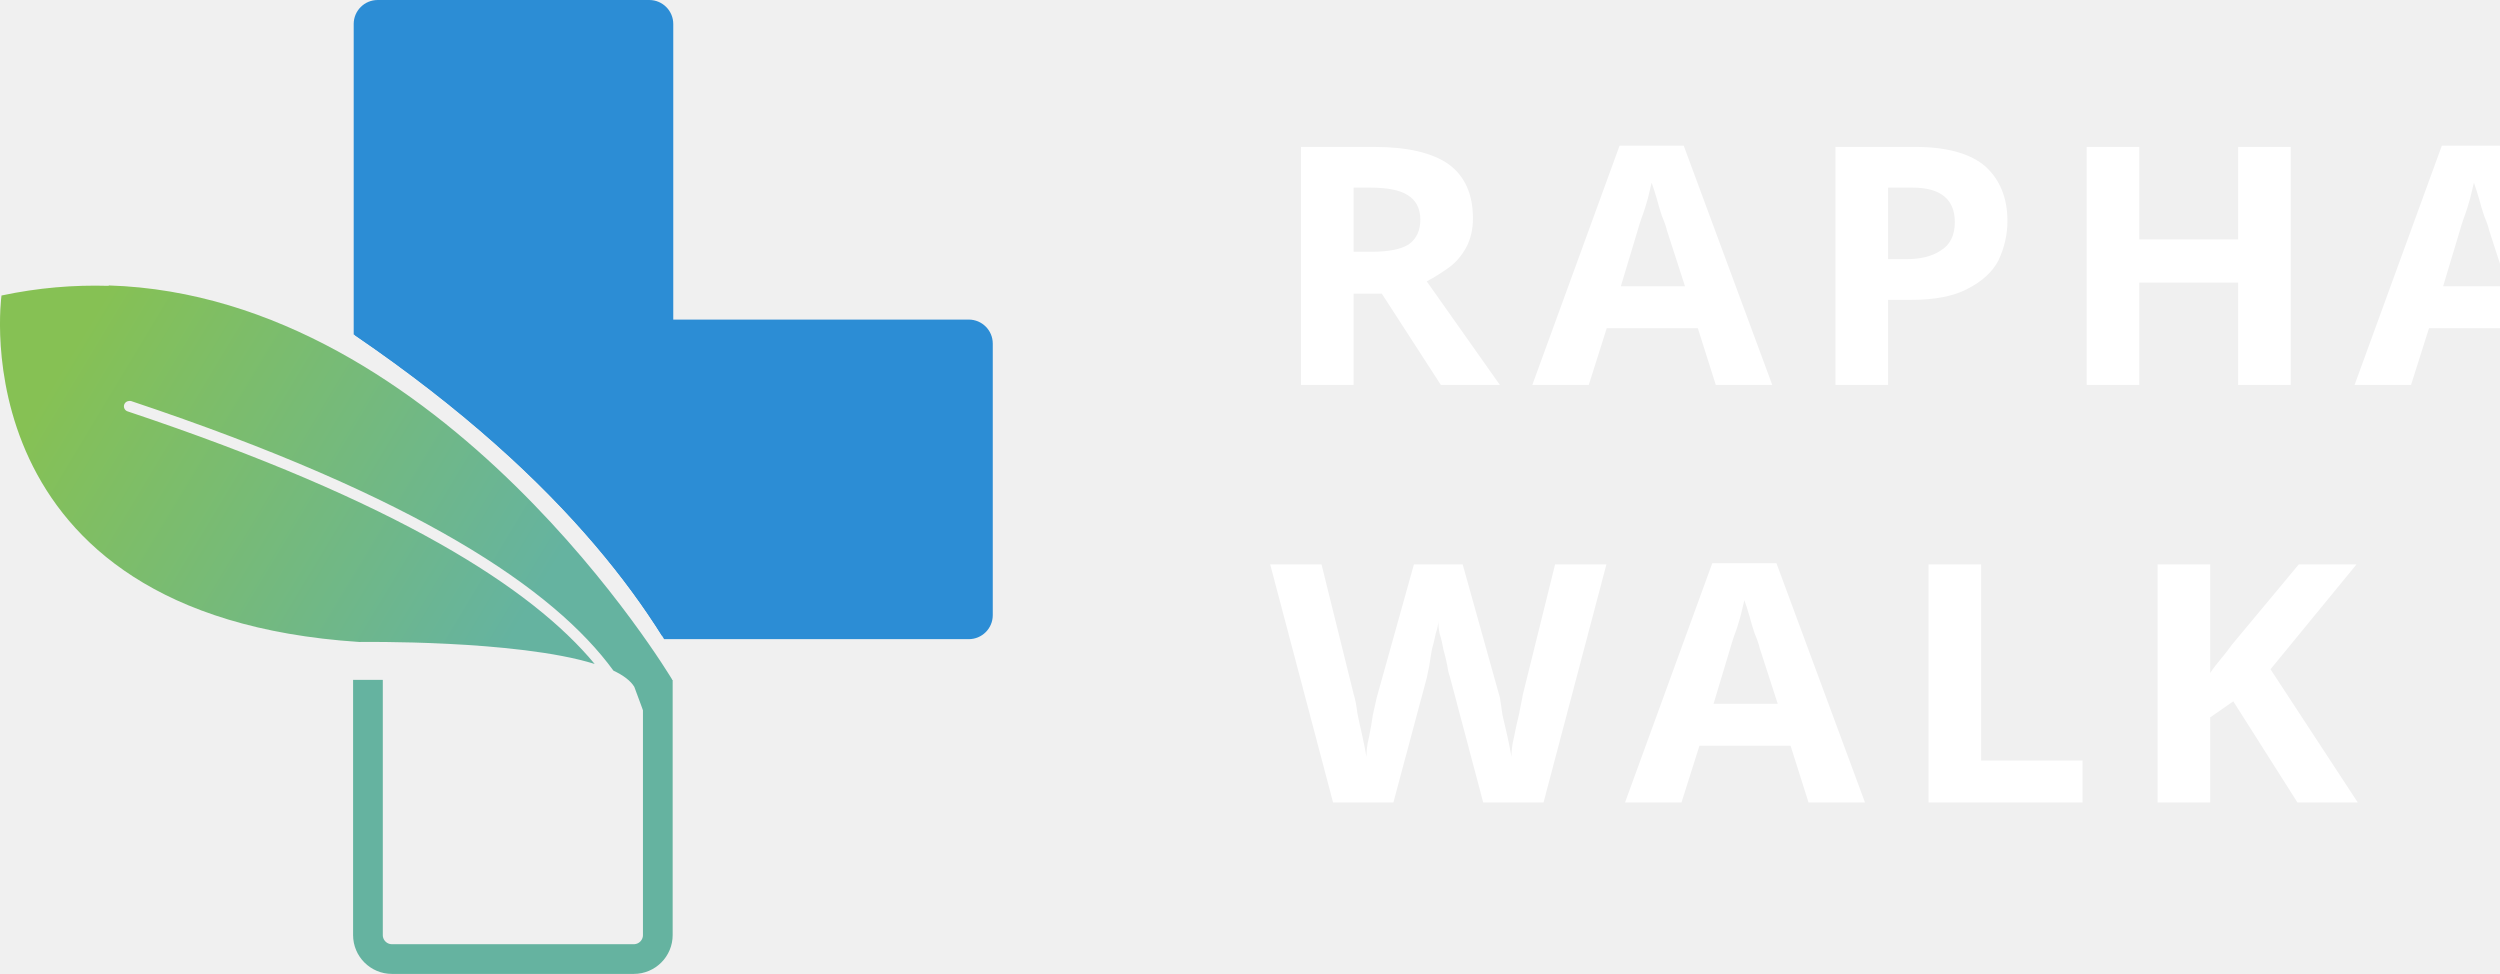
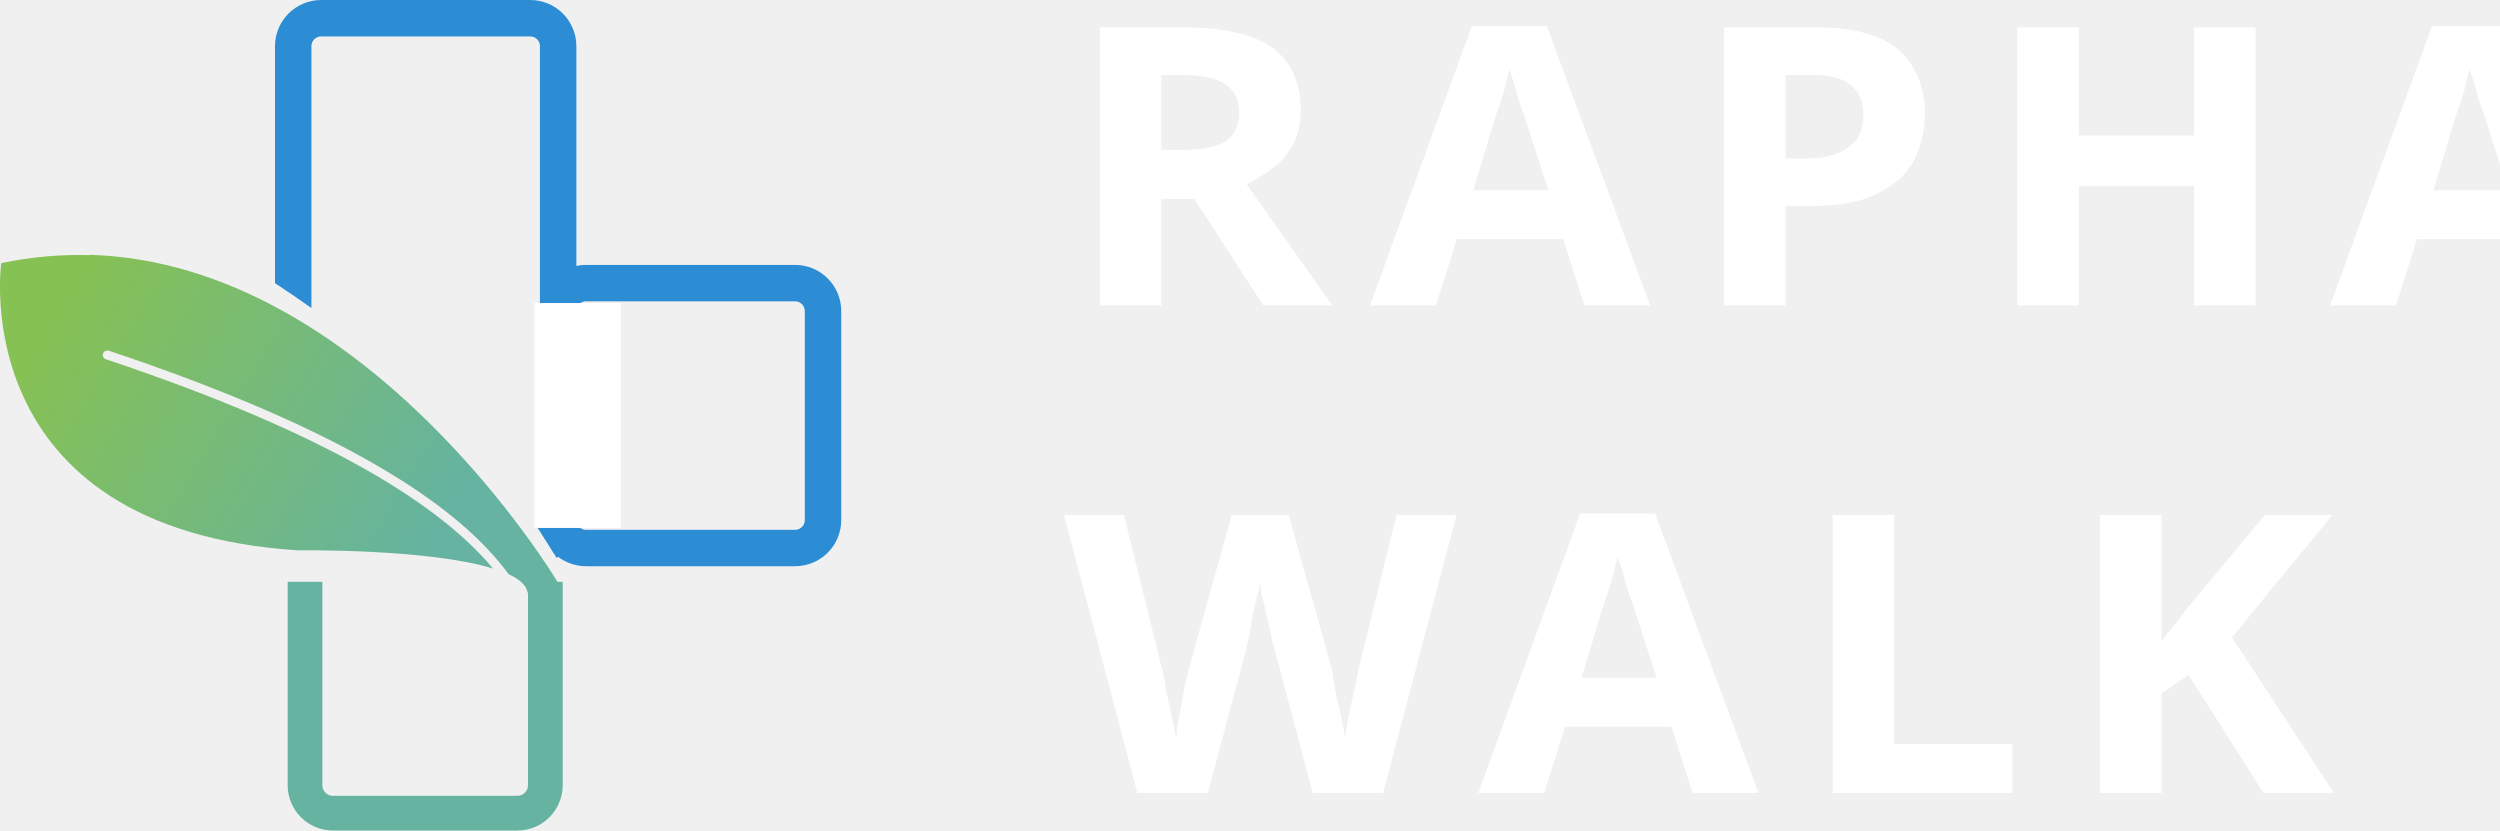
- <svg xmlns="http://www.w3.org/2000/svg" xmlns:xlink="http://www.w3.org/1999/xlink" id="svg8" version="1.1" viewBox="0 0 31.049 12.095" height="45.715" width="117.352">
+ <svg xmlns="http://www.w3.org/2000/svg" xmlns:xlink="http://www.w3.org/1999/xlink" width="100.501" height="33.386" viewBox="0 0 26.591 8.833" version="1.1" id="svg8">
  <defs id="defs2">
-     <clipPath id="clipPath8664-1-1" clipPathUnits="userSpaceOnUse">
-       <path id="path8666-3-3" d="m -384.701,-1355.905 c -0.539,-0.239 -0.06,-3.626 -6.455,-7.367 v -5.028 l 9.027,0.935 5.122,5.496 -2.011,5.963 z" style="fill:none;stroke:#000000;stroke-width:0.265px;stroke-linecap:butt;stroke-linejoin:miter;stroke-opacity:1" />
+     <clipPath clipPathUnits="userSpaceOnUse" id="clipPath8664-1-1">
+       <path style="fill:none;stroke:#000000;stroke-width:0.265px;stroke-linecap:butt;stroke-linejoin:miter;stroke-opacity:1" d="m -384.701,-1355.905 c -0.539,-0.239 -0.06,-3.626 -6.455,-7.367 v -5.028 l 9.027,0.935 5.122,5.496 -2.011,5.963 z" id="path8666-3-3" />
    </clipPath>
-     <clipPath id="clipPath8646-6-7" clipPathUnits="userSpaceOnUse">
-       <rect transform="rotate(90)" rx="0.298" ry="0.298" y="383.686" x="-1358.124" height="7.947" width="3.957" id="rect8648-8-9" style="opacity:1;fill:none;fill-opacity:1;stroke:#2c8dd5;stroke-width:0.387;stroke-linecap:round;stroke-linejoin:round;stroke-miterlimit:4;stroke-dasharray:none;stroke-dashoffset:0;stroke-opacity:1;paint-order:markers stroke fill" />
+     <clipPath clipPathUnits="userSpaceOnUse" id="clipPath8646-6-7">
+       <rect style="opacity:1;fill:none;fill-opacity:1;stroke:#2c8dd5;stroke-width:0.387;stroke-linecap:round;stroke-linejoin:round;stroke-miterlimit:4;stroke-dasharray:none;stroke-dashoffset:0;stroke-opacity:1;paint-order:markers stroke fill" id="rect8648-8-9" width="3.957" height="7.947" x="-1358.124" y="383.686" ry="0.298" rx="0.298" transform="rotate(90)" />
    </clipPath>
-     <linearGradient y2="-1326.921" x2="-391.81" y1="-1323.553" x1="-386.217" gradientTransform="translate(-1.424844,-35.40733)" gradientUnits="userSpaceOnUse" id="linearGradient8797" xlink:href="#linearGradient8588" />
+     <linearGradient xlink:href="#linearGradient8588" id="linearGradient8797" gradientUnits="userSpaceOnUse" gradientTransform="translate(-1.424844,-35.40733)" x1="-386.217" y1="-1323.553" x2="-391.81" y2="-1326.921" />
    <linearGradient id="linearGradient8588">
-       <stop id="stop8584" offset="0" style="stop-color:#65b3a0;stop-opacity:1" />
-       <stop id="stop8586" offset="1" style="stop-color:#86c154;stop-opacity:1" />
+       <stop style="stop-color:#65b3a0;stop-opacity:1" offset="0" id="stop8584" />
+       <stop style="stop-color:#86c154;stop-opacity:1" offset="1" id="stop8586" />
    </linearGradient>
  </defs>
-   <g transform="translate(-122.0586,994.1668)" id="layer1">
-     <g transform="translate(109.0661,36.84952)" id="g8808">
-       <g transform="translate(407.1822,335.5516)" id="g8673-3-2">
-         <g clip-path="url(#clipPath8664-1-1)" id="g8654-2-8">
-           <rect style="opacity:1;fill:#2c8dd5;fill-opacity:1;stroke:none;stroke-width:0.387;stroke-linecap:round;stroke-linejoin:round;stroke-miterlimit:4;stroke-dasharray:none;stroke-dashoffset:0;stroke-opacity:1;paint-order:markers stroke fill" id="rect8596-0-0" width="3.969" height="7.938" x="-389.797" y="-1366.568" ry="0.298" rx="0.298" />
-           <rect rx="0.298" ry="0.298" y="381.86" x="-1362.599" height="7.938" width="3.969" id="rect8598-2-3" style="opacity:1;fill:#2c8dd5;fill-opacity:1;stroke:none;stroke-width:0.387;stroke-linecap:round;stroke-linejoin:round;stroke-miterlimit:4;stroke-dasharray:none;stroke-dashoffset:0;stroke-opacity:1;paint-order:markers stroke fill" transform="rotate(90)" />
+   <g id="layer1" transform="translate(-126.5173,992.6341)">
+     <g id="g8808" transform="translate(109.0661,36.84952)">
+       <g id="g871">
+         <text transform="scale(1.020021,0.9803723)" id="text8736-6" y="-1046.783" x="28.204" style="font-style:normal;font-variant:normal;font-weight:bold;font-stretch:normal;font-size:4.233px;line-height:1.25;font-family:Candara;-inkscape-font-specification:'Candara Bold';font-variant-ligatures:normal;font-variant-caps:normal;font-variant-numeric:normal;font-feature-settings:normal;text-align:start;letter-spacing:0.397px;word-spacing:0px;writing-mode:lr-tb;text-anchor:start;fill:#ffffff;fill-opacity:1;stroke:none;stroke-width:0.265;stroke-miterlimit:4;stroke-dasharray:none;stroke-opacity:1;" xml:space="preserve">
+           <tspan style="font-style:normal;font-variant:normal;font-weight:bold;font-stretch:normal;font-size:4.233px;font-family:Candara;-inkscape-font-specification:'Candara Bold';font-variant-ligatures:normal;font-variant-caps:normal;font-variant-numeric:normal;font-feature-settings:normal;text-align:start;letter-spacing:0.397px;writing-mode:lr-tb;text-anchor:start;fill:#ffffff;fill-opacity:1;stroke:none;stroke-width:0.265;stroke-miterlimit:4;stroke-dasharray:none;stroke-opacity:1;" y="-1046.783" x="28.204" id="tspan8732-3">RAPHA </tspan>
+           <tspan id="tspan8734-9" style="font-style:normal;font-variant:normal;font-weight:bold;font-stretch:normal;font-size:4.233px;font-family:Candara;-inkscape-font-specification:'Candara Bold';font-variant-ligatures:normal;font-variant-caps:normal;font-variant-numeric:normal;font-feature-settings:normal;text-align:start;letter-spacing:0.397px;writing-mode:lr-tb;text-anchor:start;fill:#ffffff;fill-opacity:1;stroke:none;stroke-width:0.265;stroke-miterlimit:4;stroke-dasharray:none;stroke-opacity:1;" y="-1041.492" x="28.204">WALK</tspan>
+         </text>
+         <g id="g858" transform="matrix(0.709996,0,0,0.7098824,8.226528,-297.3896)" style="stroke-width:1.409">
+           <g id="g8673-3-2" transform="translate(407.1822,335.5516)" style="stroke-width:1.409">
+             <g id="g8654-2-8" clip-path="url(#clipPath8664-1-1)" style="stroke-width:1.409">
+               <rect rx="0.419" ry="0.419" y="-1366.568" x="-389.797" height="7.938" width="3.969" id="rect8596-0-0" style="opacity:1;fill:none;fill-opacity:1;stroke:#2c8dd5;stroke-width:0.546;stroke-linecap:round;stroke-linejoin:round;stroke-miterlimit:4;stroke-dasharray:none;stroke-dashoffset:0;stroke-opacity:1;paint-order:markers stroke fill" />
+               <rect transform="rotate(90)" style="opacity:1;fill:none;fill-opacity:1;stroke:#2c8dd5;stroke-width:0.546;stroke-linecap:round;stroke-linejoin:round;stroke-miterlimit:4;stroke-dasharray:none;stroke-dashoffset:0;stroke-opacity:1;paint-order:markers stroke fill" id="rect8598-2-3" width="3.969" height="3.969" x="-1362.599" y="381.86" ry="0.419" rx="0.419" />
+             </g>
+             <rect rx="0.419" ry="0.419" y="-1362.604" x="-389.62" height="7.947" width="3.6" id="rect8602-4-3" style="opacity:1;fill:none;fill-opacity:1;stroke:#65b3a0;stroke-width:0.52;stroke-linecap:round;stroke-linejoin:round;stroke-miterlimit:4;stroke-dasharray:none;stroke-dashoffset:0;stroke-opacity:1;paint-order:markers stroke fill" clip-path="url(#clipPath8646-6-7)" />
+             <path style="fill:url(#linearGradient8797);fill-opacity:1;stroke:none;stroke-width:0.373px;stroke-linecap:butt;stroke-linejoin:miter;stroke-opacity:1" d="m -392.841,-1363.018 c -0.43,-0.013 -0.874,0.023 -1.33,0.12 0,0 -0.561,3.976 4.444,4.303 0,0 1.956,-0.029 2.923,0.273 -0.775,-0.935 -2.443,-2.015 -5.798,-3.136 a 0.066,0.066 0 0 1 0.008,-0.129 v 0 a 0.066,0.066 0 0 1 0.033,0 c 3.565,1.191 5.254,2.339 5.99,3.348 0.121,0.057 0.212,0.124 0.259,0.201 l 0.468,1.263 v -1.357 c 0,0 -2.842,-4.763 -6.996,-4.891 z" id="path8574-4-9" />
+           </g>
+           <rect y="-1026.749" x="20.999" height="3.37" width="1.295" id="rect849" style="opacity:1;fill:#ffffff;fill-opacity:1;stroke:none;stroke-width:0.745;stroke-linecap:round;stroke-linejoin:round;stroke-opacity:1;paint-order:markers stroke fill" />
        </g>
-         <rect clip-path="url(#clipPath8646-6-7)" style="opacity:1;fill:none;fill-opacity:1;stroke:#65b3a0;stroke-width:0.369;stroke-linecap:round;stroke-linejoin:round;stroke-miterlimit:4;stroke-dasharray:none;stroke-dashoffset:0;stroke-opacity:1;paint-order:markers stroke fill" id="rect8602-4-3" width="3.6" height="7.947" x="-389.62" y="-1362.604" ry="0.298" rx="0.298" />
-         <path id="path8574-4-9" d="m -392.841,-1363.018 c -0.43,-0.013 -0.874,0.023 -1.33,0.12 0,0 -0.561,3.976 4.444,4.303 0,0 1.956,-0.029 2.923,0.273 -0.775,-0.935 -2.443,-2.015 -5.798,-3.136 a 0.066,0.066 0 0 1 0.008,-0.129 v 0 a 0.066,0.066 0 0 1 0.033,0 c 3.565,1.191 5.254,2.339 5.99,3.348 0.121,0.057 0.212,0.124 0.259,0.201 l 0.468,1.263 v -1.357 c 0,0 -2.842,-4.763 -6.996,-4.891 z" style="fill:url(#linearGradient8797);fill-opacity:1;stroke:none;stroke-width:0.265px;stroke-linecap:butt;stroke-linejoin:miter;stroke-opacity:1" />
      </g>
-       <text transform="scale(1.020021,0.9803723)" id="text8736-6" y="-1046.783" x="28.204" style="font-style:normal;font-variant:normal;font-weight:bold;font-stretch:normal;font-size:4.233px;line-height:1.25;font-family:Candara;-inkscape-font-specification:'Candara Bold';font-variant-ligatures:normal;font-variant-caps:normal;font-variant-numeric:normal;font-feature-settings:normal;text-align:start;letter-spacing:0.397px;word-spacing:0px;writing-mode:lr-tb;text-anchor:start;fill:#ffffff;fill-opacity:1;stroke:none;stroke-width:0.265;stroke-miterlimit:4;stroke-dasharray:none;stroke-opacity:1;" xml:space="preserve">
-         <tspan style="font-style:normal;font-variant:normal;font-weight:bold;font-stretch:normal;font-size:4.233px;font-family:Candara;-inkscape-font-specification:'Candara Bold';font-variant-ligatures:normal;font-variant-caps:normal;font-variant-numeric:normal;font-feature-settings:normal;text-align:start;letter-spacing:0.397px;writing-mode:lr-tb;text-anchor:start;fill:#ffffff;fill-opacity:1;stroke:none;stroke-width:0.265;stroke-miterlimit:4;stroke-dasharray:none;stroke-opacity:1;" y="-1046.783" x="28.204" id="tspan8732-3">RAPHA </tspan>
-         <tspan id="tspan8734-9" style="font-style:normal;font-variant:normal;font-weight:bold;font-stretch:normal;font-size:4.233px;font-family:Candara;-inkscape-font-specification:'Candara Bold';font-variant-ligatures:normal;font-variant-caps:normal;font-variant-numeric:normal;font-feature-settings:normal;text-align:start;letter-spacing:0.397px;writing-mode:lr-tb;text-anchor:start;fill:#ffffff;fill-opacity:1;stroke:none;stroke-width:0.265;stroke-miterlimit:4;stroke-dasharray:none;stroke-opacity:1;" y="-1041.492" x="28.204">WALK</tspan>
-       </text>
    </g>
  </g>
</svg>
